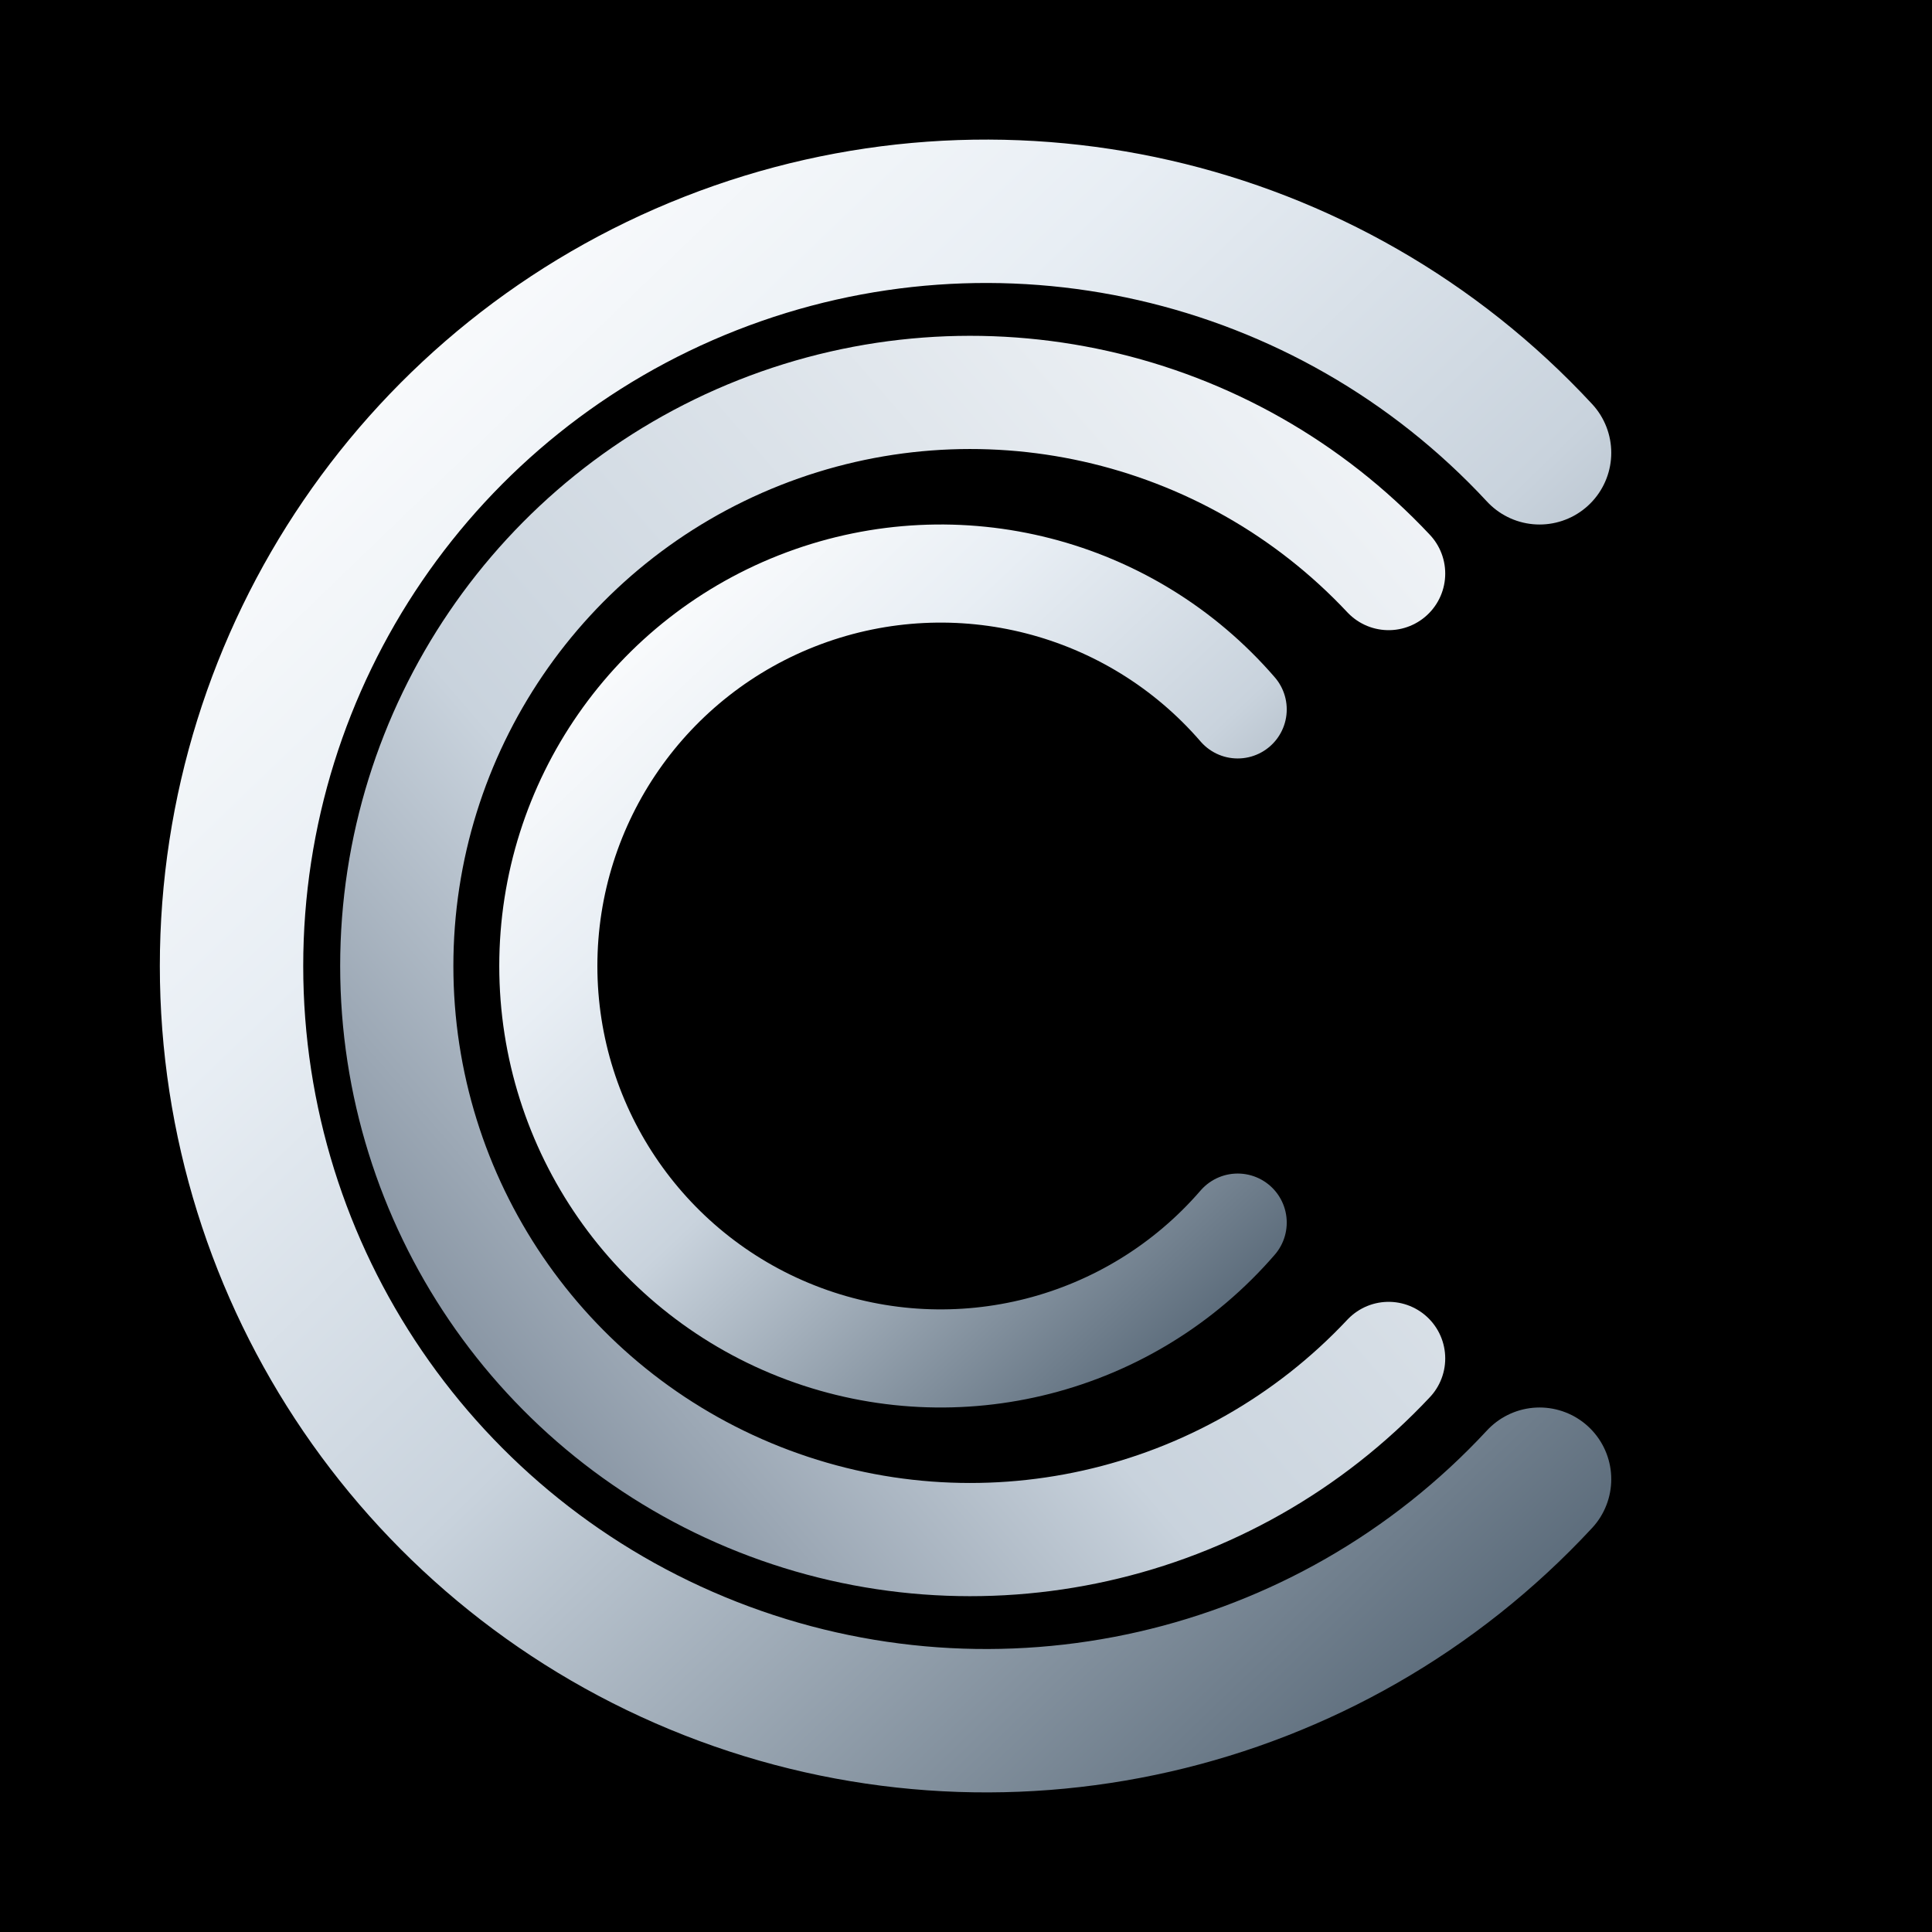
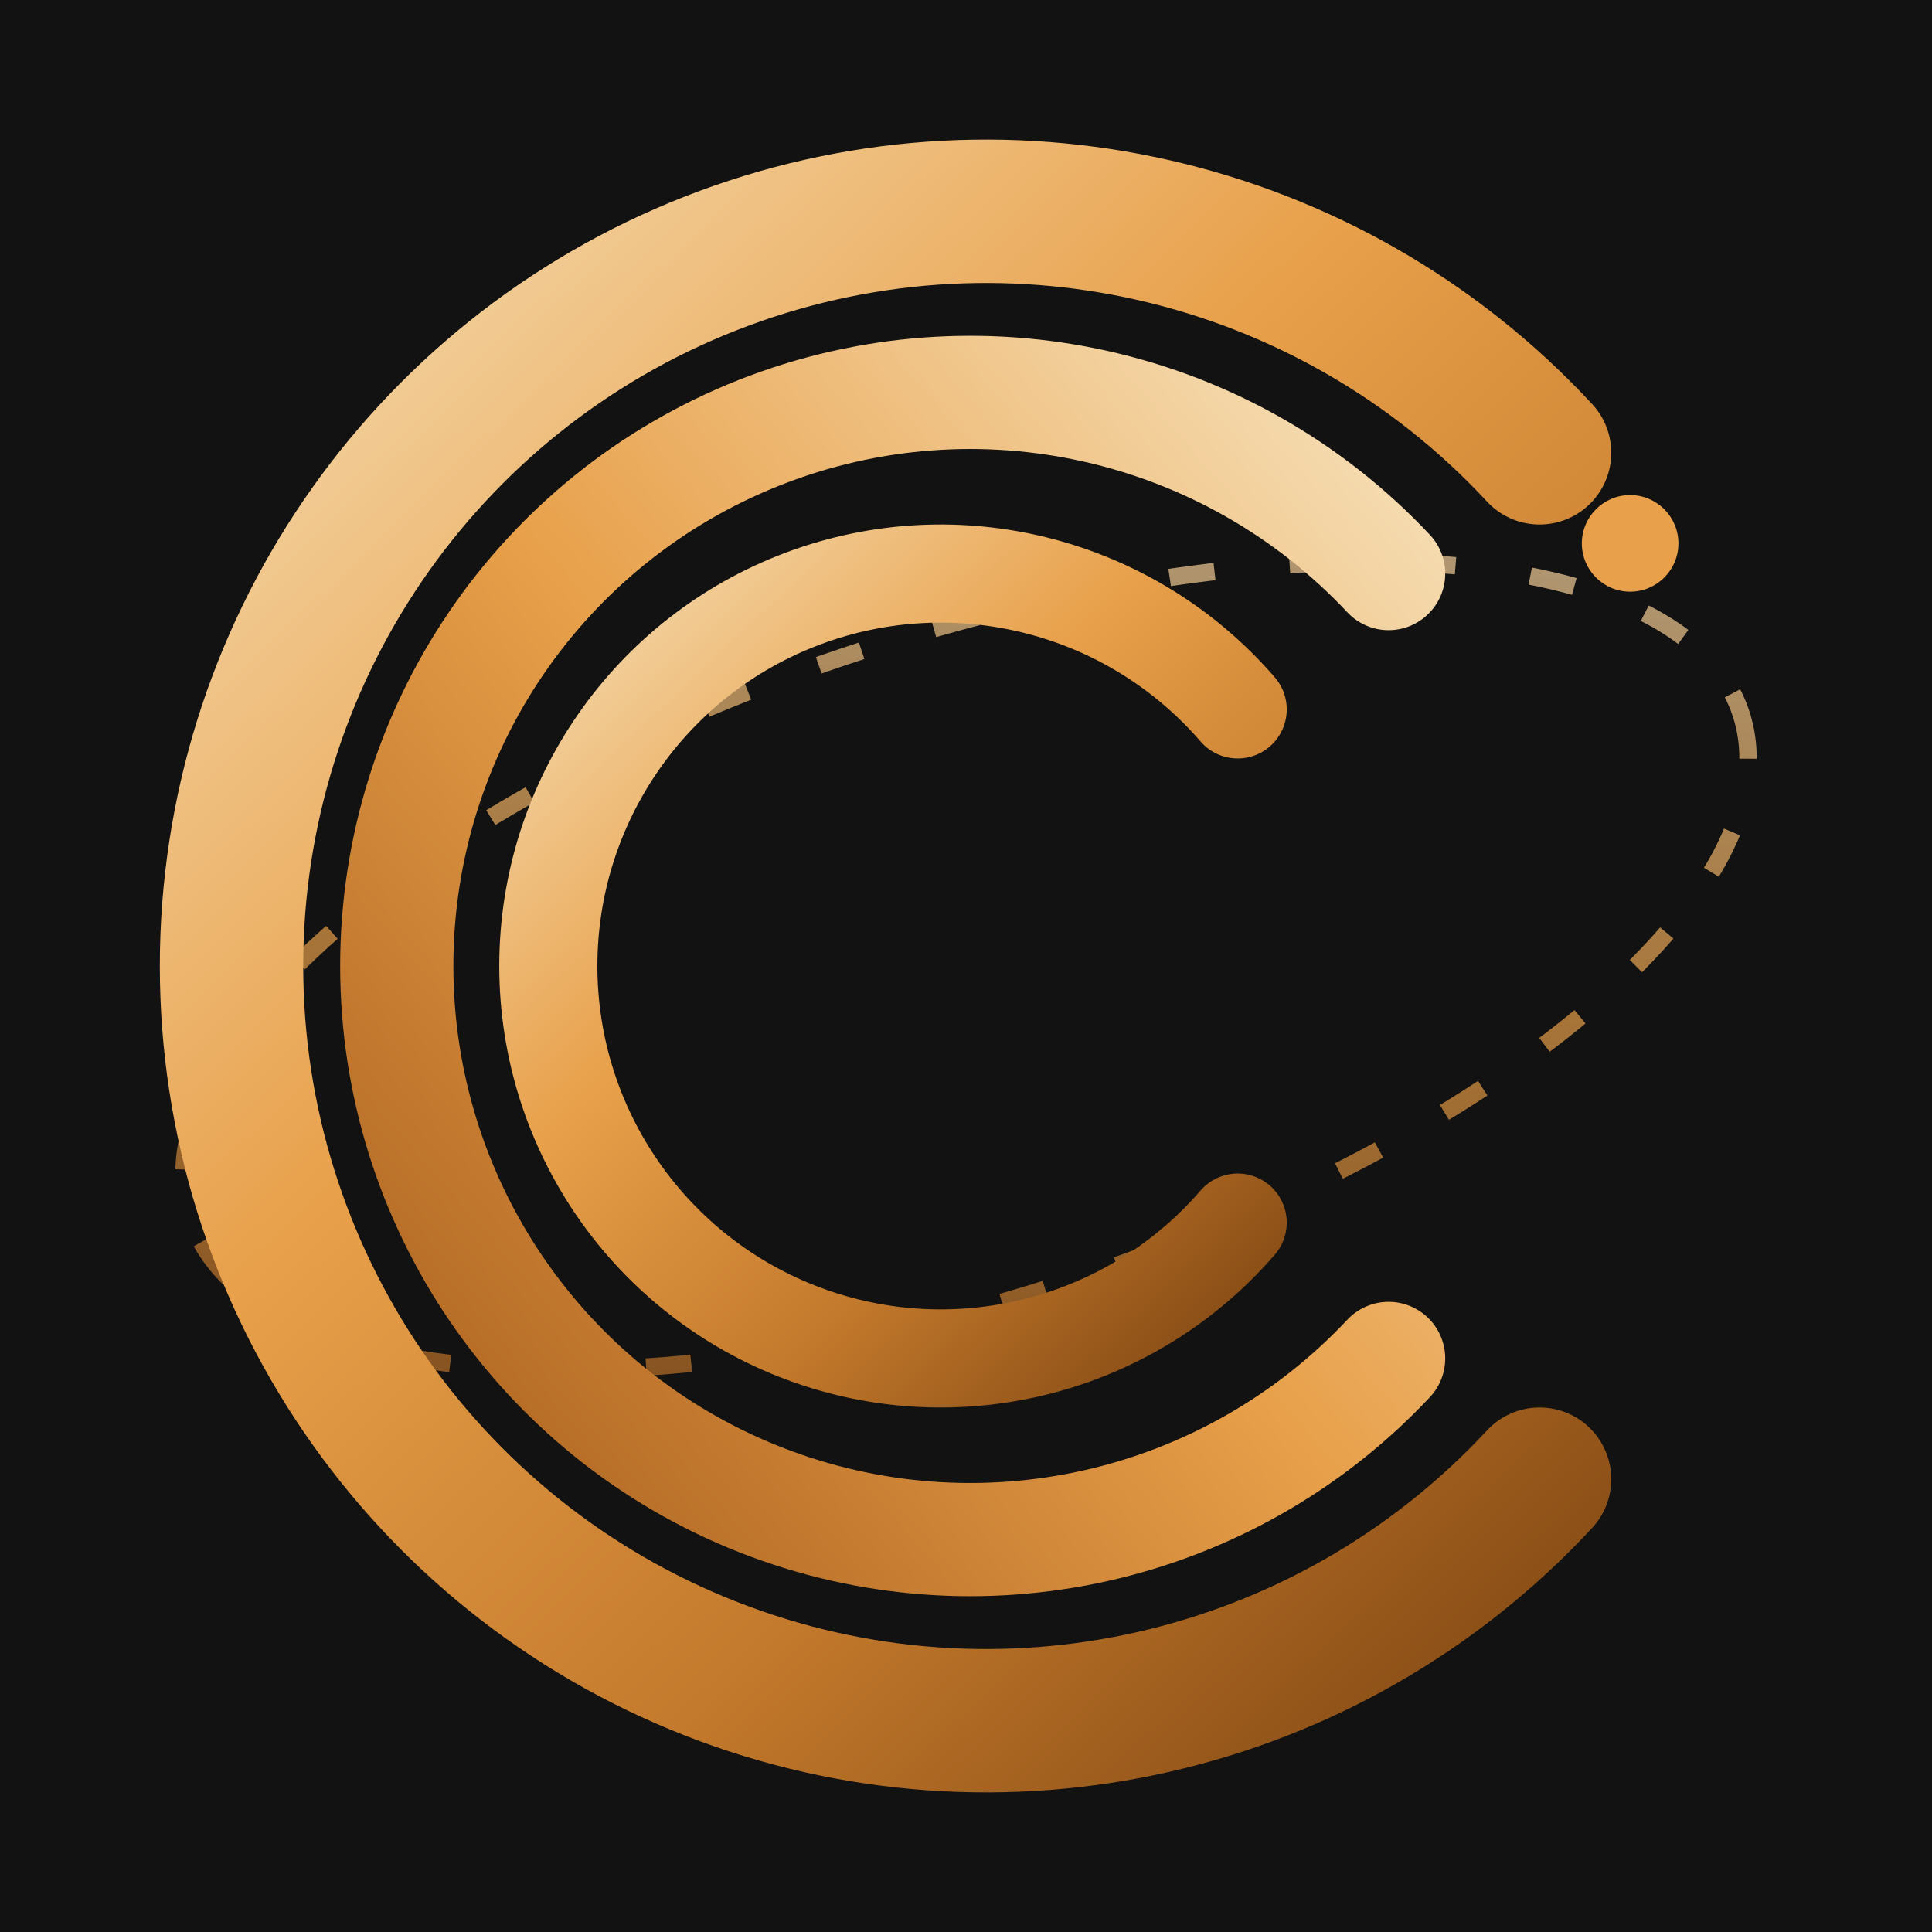
<svg xmlns="http://www.w3.org/2000/svg" viewBox="0 0 128 128" role="img" aria-label="Centropic">
  <defs>
-     <linearGradient id="cChrome" x1="8%" y1="0%" x2="92%" y2="100%">
-       <stop offset="0%" stop-color="#FFFFFF" />
-       <stop offset="28%" stop-color="#E8EEF4" />
-       <stop offset="55%" stop-color="#C9D3DD" />
-       <stop offset="100%" stop-color="#5B6B7A" />
+     <linearGradient id="cWarm" x1="8%" y1="0%" x2="92%" y2="100%">
+       <stop offset="0%" stop-color="#F4D7A8" />
+       <stop offset="38%" stop-color="#E8A04A" />
+       <stop offset="72%" stop-color="#C47A2C" />
+       <stop offset="100%" stop-color="#8A4E16" />
    </linearGradient>
-     <linearGradient id="cChrome2" x1="0%" y1="100%" x2="100%" y2="0%">
-       <stop offset="0%" stop-color="#6E7C8C" />
-       <stop offset="40%" stop-color="#C9D3DD" />
-       <stop offset="100%" stop-color="#F2F5F8" />
+     <linearGradient id="cWarm2" x1="0%" y1="100%" x2="100%" y2="0%">
+       <stop offset="0%" stop-color="#A85E1C" />
+       <stop offset="50%" stop-color="#E8A04A" />
+       <stop offset="100%" stop-color="#F6E0B8" />
    </linearGradient>
  </defs>
-   <rect width="128" height="128" fill="#000000" />
-   <path d="M102 30 A50 50 0 1 0 102 98" fill="none" stroke="url(#cChrome)" stroke-width="9.5" stroke-linecap="round" />
-   <path d="M92 38 A38 38 0 1 0 92 90" fill="none" stroke="url(#cChrome2)" stroke-width="7.5" stroke-linecap="round" />
-   <path d="M82 47 A26 26 0 1 0 82 81" fill="none" stroke="url(#cChrome)" stroke-width="6.5" stroke-linecap="round" />
+   <rect width="128" height="128" fill="#121212" />
+   <ellipse cx="64" cy="64" rx="54" ry="22" fill="none" stroke="url(#cWarm2)" stroke-width="1.15" stroke-dasharray="3 5" transform="rotate(-18 64 64)" opacity="0.7" />
+   <path d="M102 30 A50 50 0 1 0 102 98" fill="none" stroke="url(#cWarm)" stroke-width="9.5" stroke-linecap="round" />
+   <path d="M92 38 A38 38 0 1 0 92 90" fill="none" stroke="url(#cWarm2)" stroke-width="7.5" stroke-linecap="round" />
+   <path d="M82 47 A26 26 0 1 0 82 81" fill="none" stroke="url(#cWarm)" stroke-width="6.5" stroke-linecap="round" />
+   <circle cx="108" cy="36" r="3.2" fill="#E8A04A" />
</svg>
